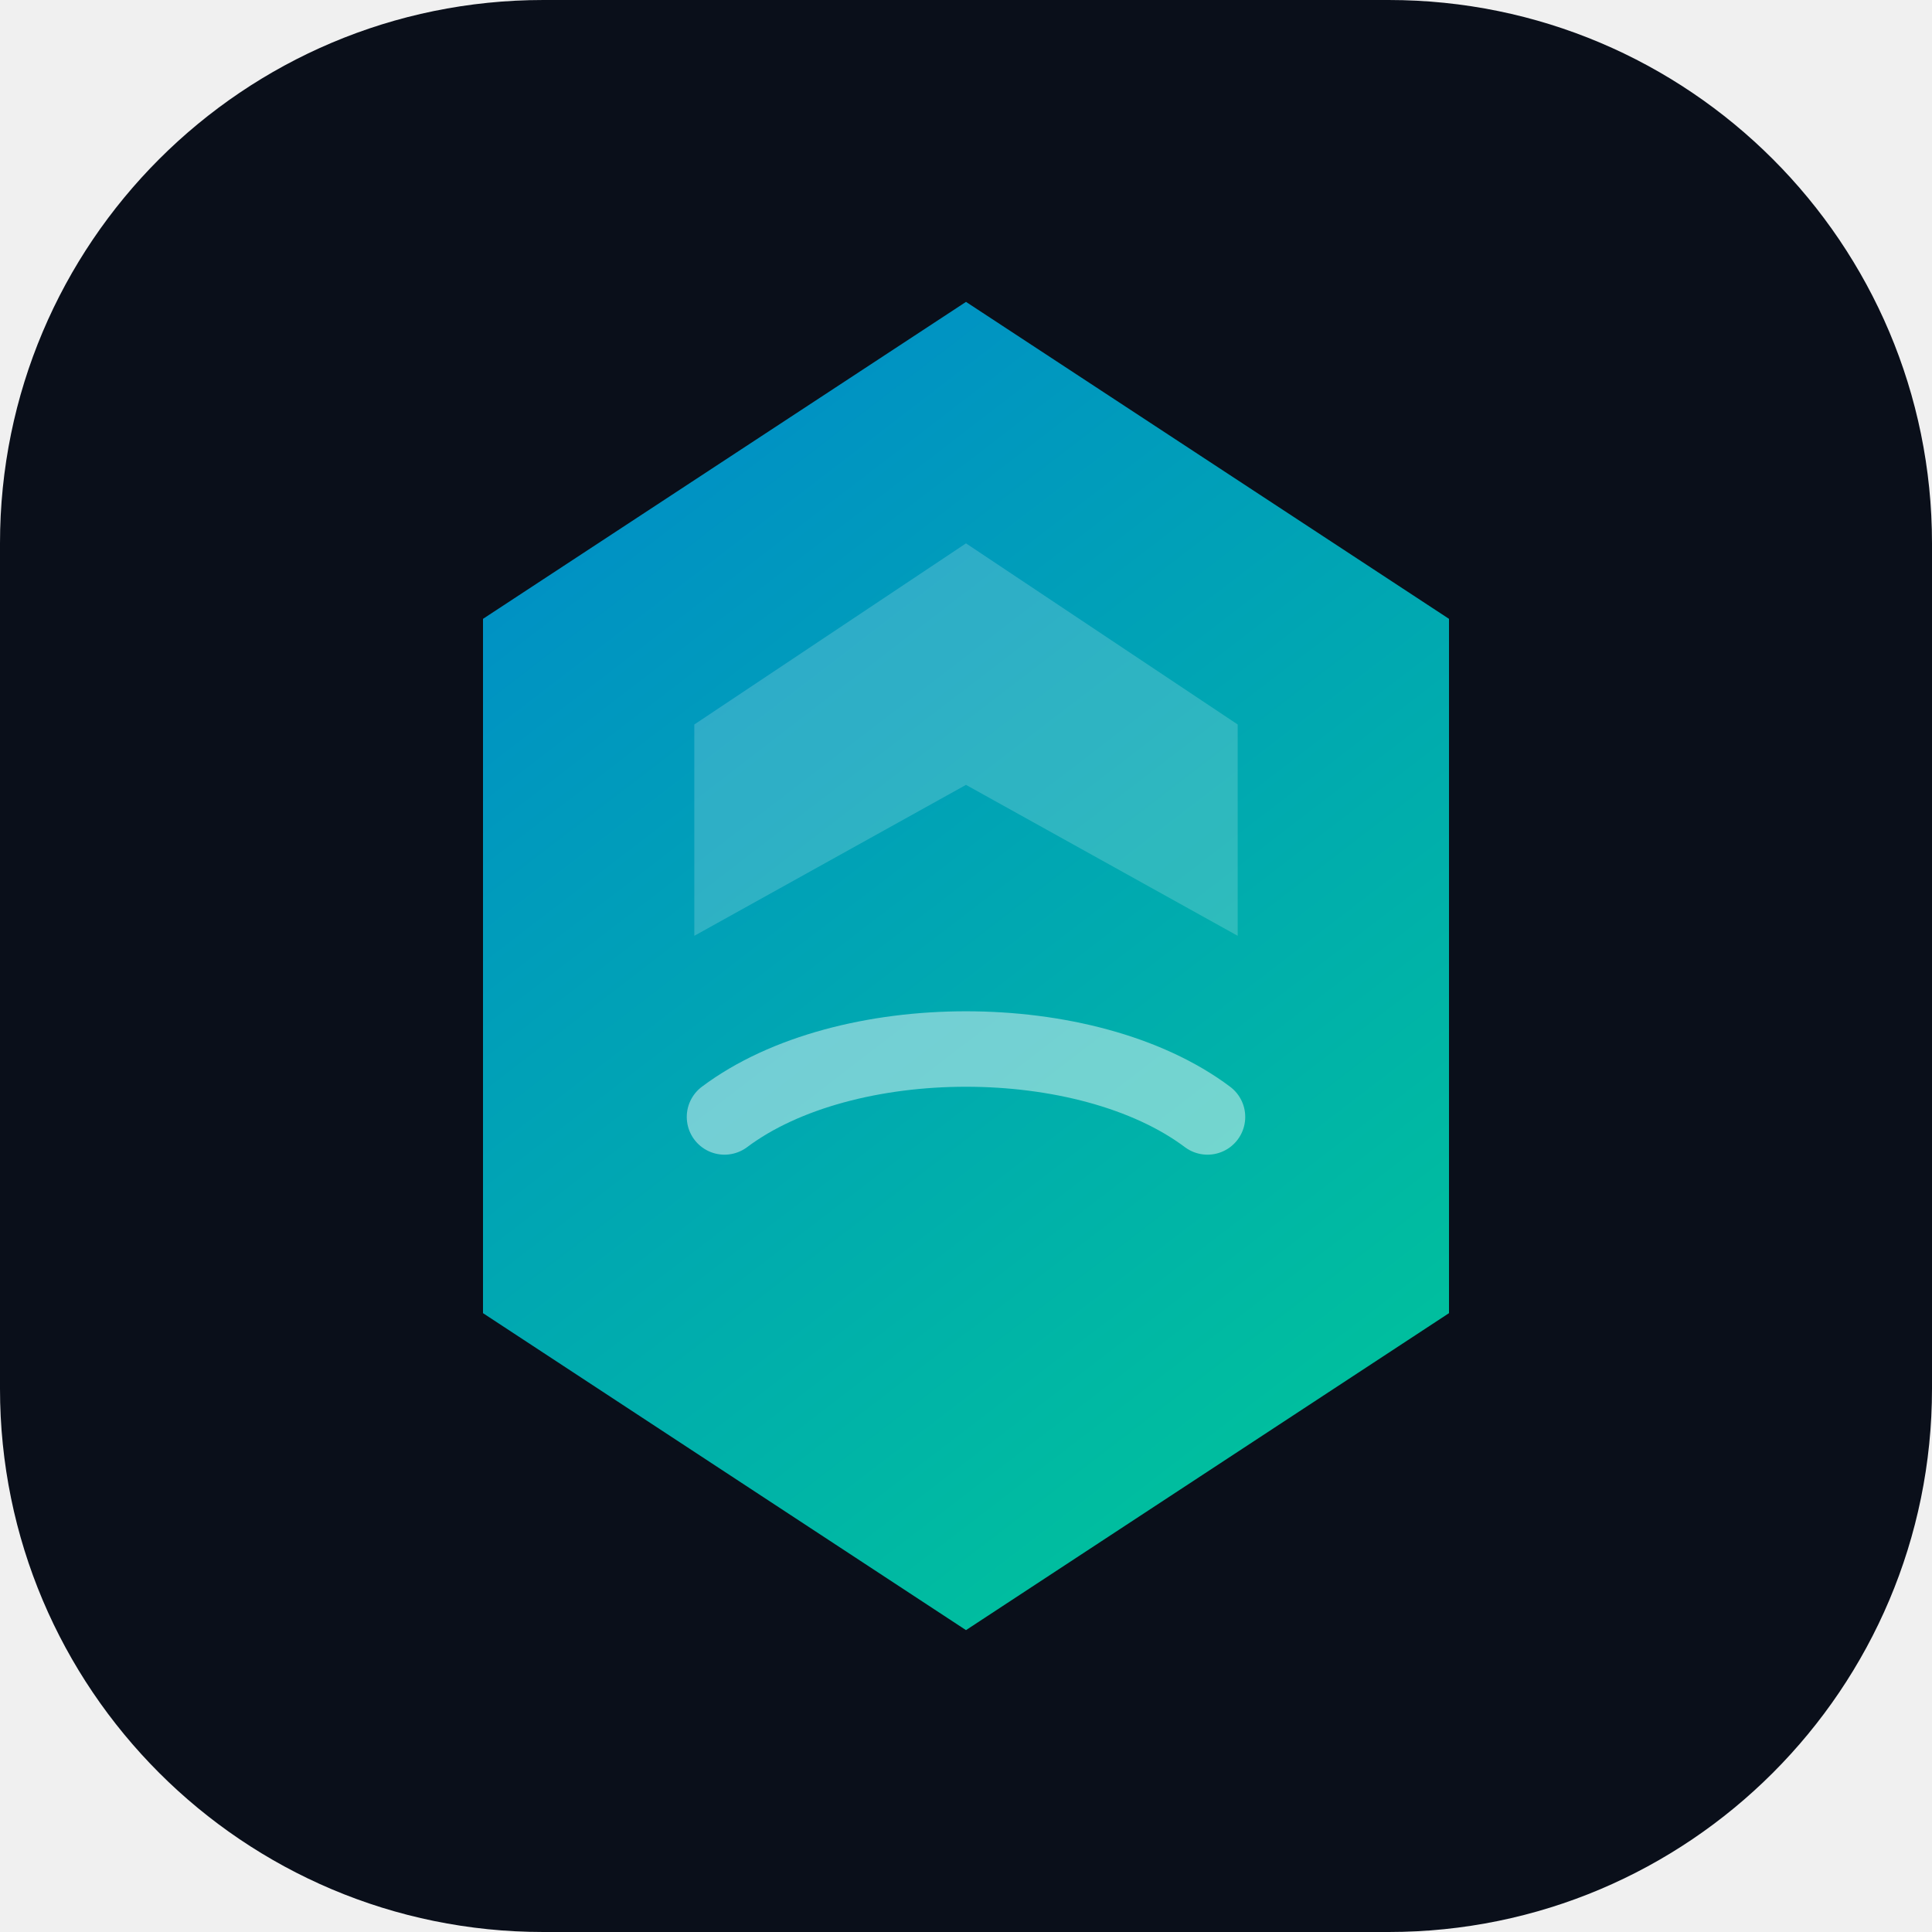
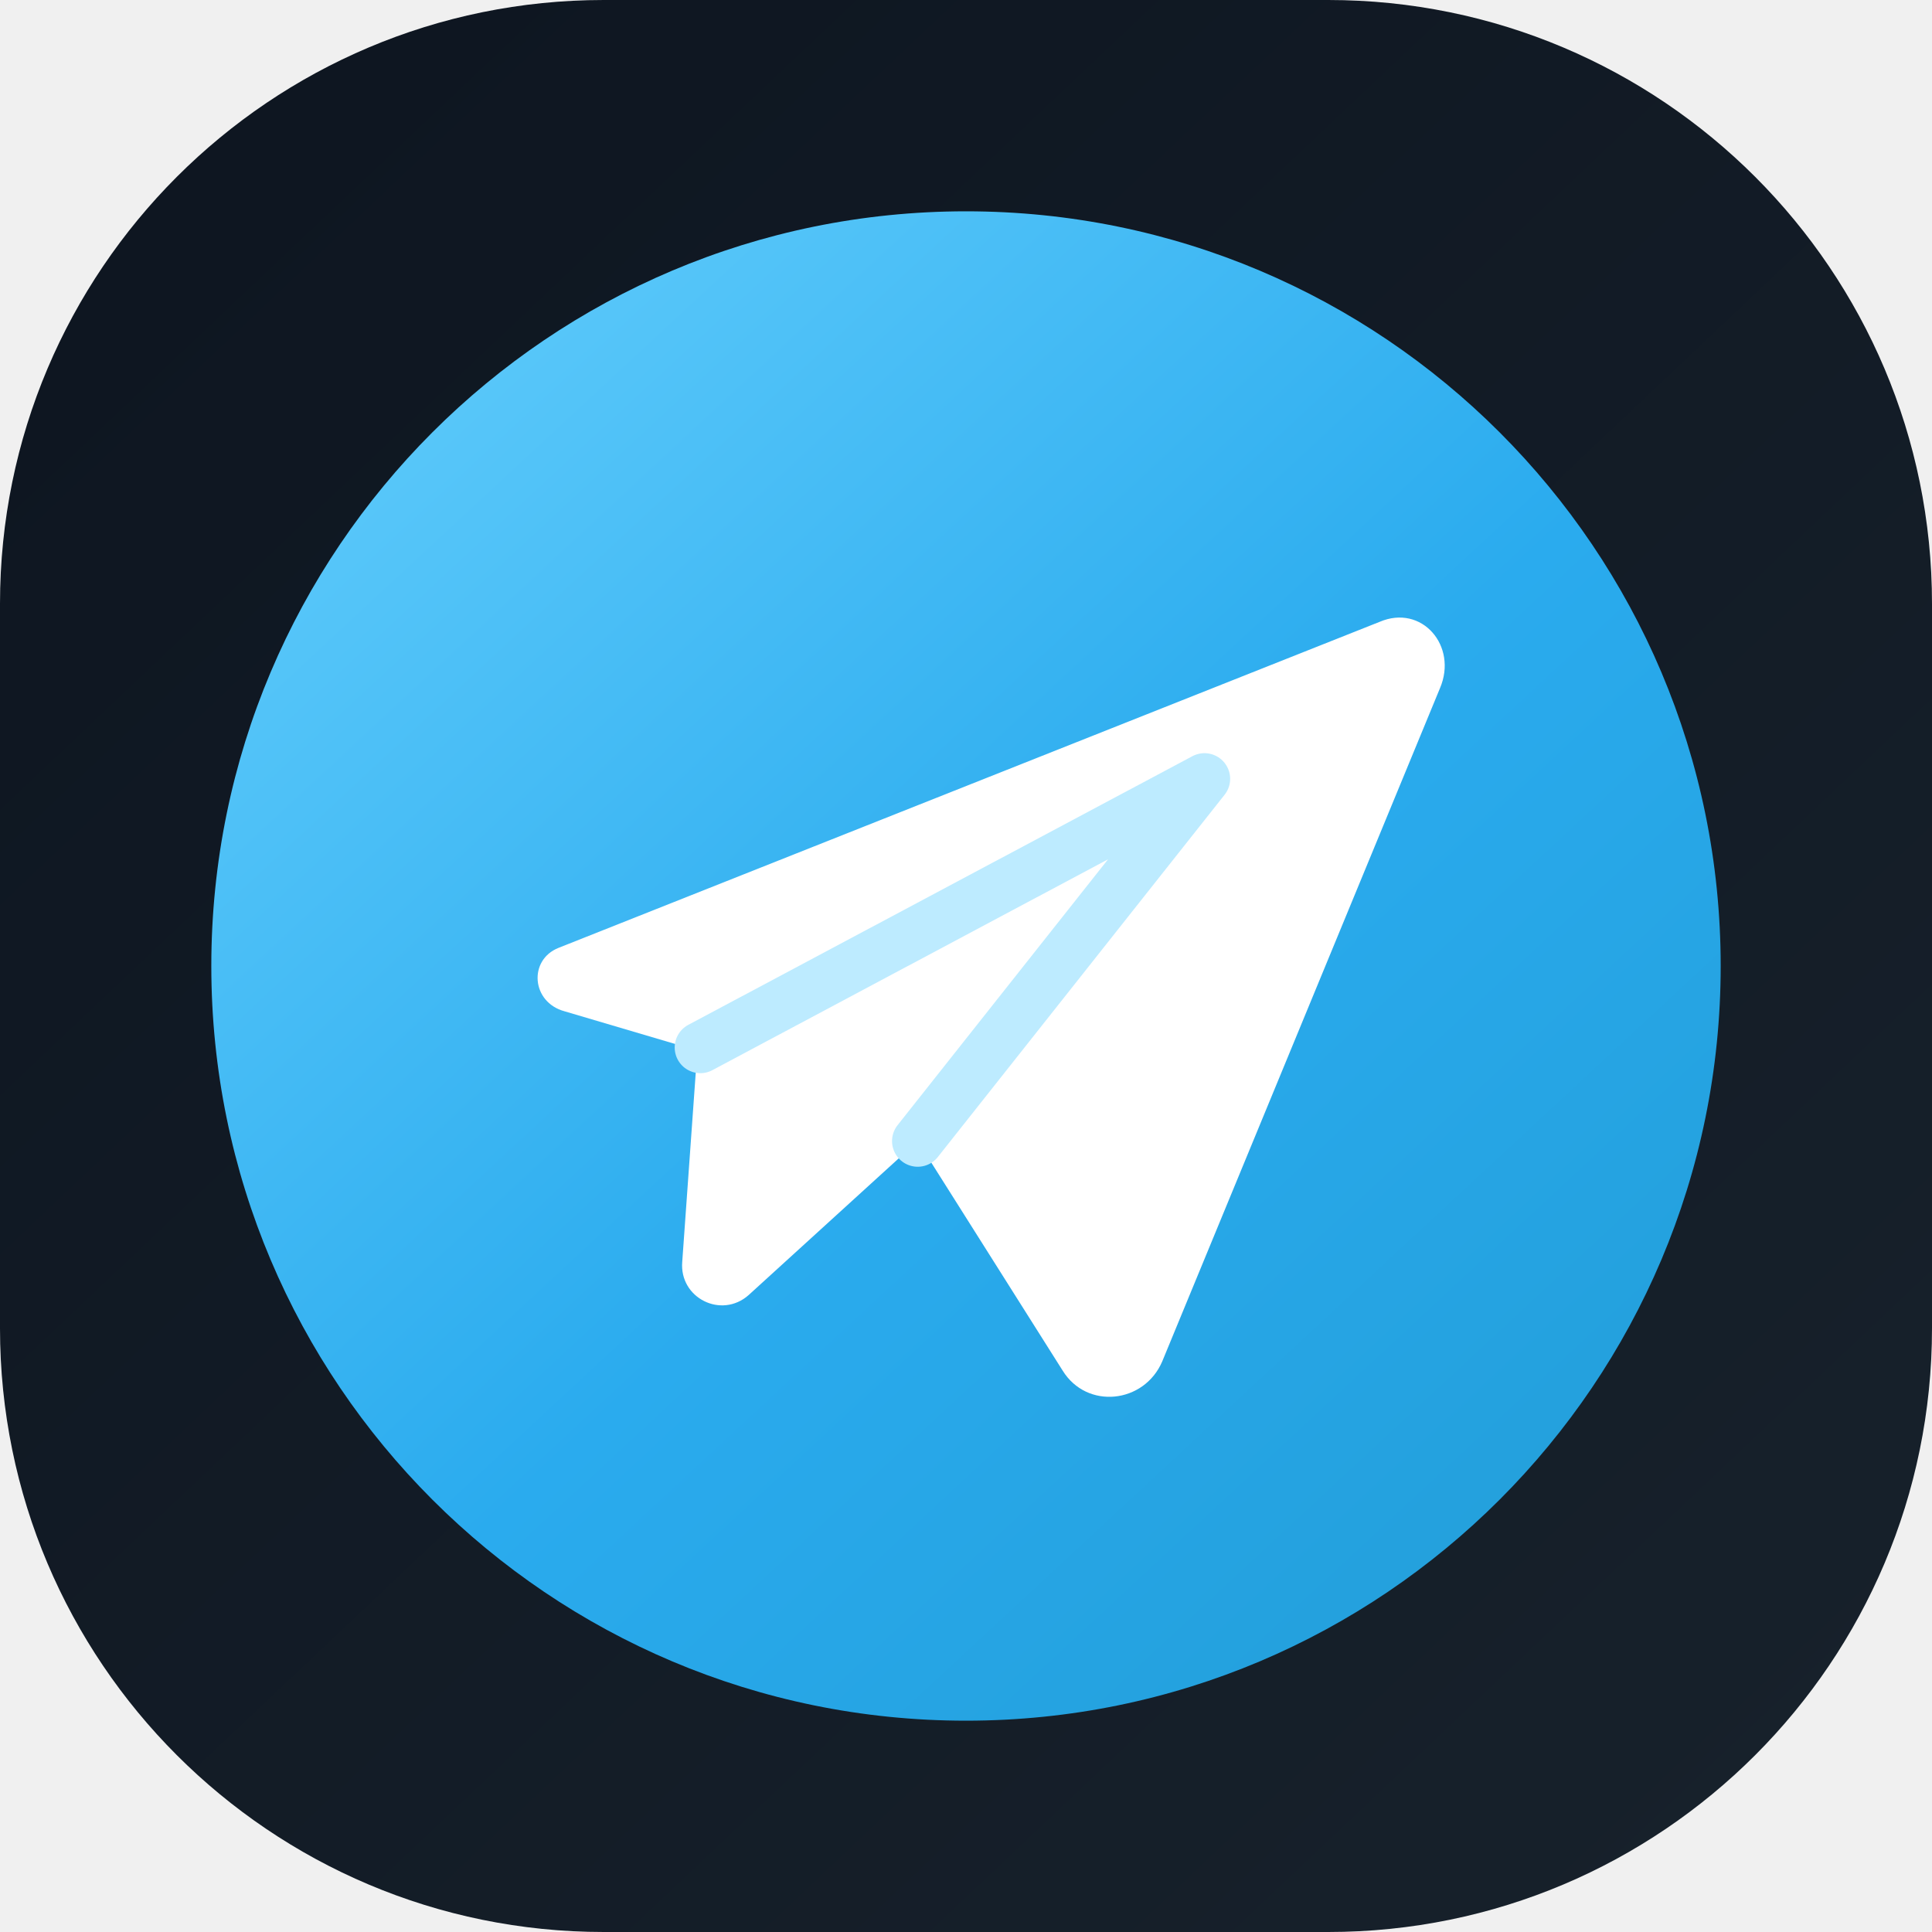
<svg xmlns="http://www.w3.org/2000/svg" width="64" height="64" viewBox="0 0 64 64" fill="none">
-   <rect width="64" height="64" rx="18" fill="#0A0F1A" />
-   <path d="M32 10L16 20.5V43.5L32 54L48 43.5V20.5L32 10Z" fill="url(#grad)" />
-   <path d="M32 18L23 24V31L32 26L41 31V24L32 18Z" fill="white" fill-opacity="0.18" />
-   <path d="M24 37C28 34 36 34 40 37" stroke="white" stroke-opacity="0.45" stroke-width="2.5" stroke-linecap="round" />
+   <rect width="64" height="64" rx="20" fill="url(#bg)" />
+   <circle cx="32" cy="32" r="25" fill="url(#circle)" />
+   <path d="M18.5 31.4L45.7 20.6C47.1 20 48.3 21.4 47.7 22.8L38.5 45.1C37.9 46.5 36 46.7 35.2 45.4L30.4 37.8L24.8 42.9C23.9 43.7 22.5 43 22.6 41.8L23.1 34.8L18.7 33.5C17.6 33.2 17.5 31.8 18.5 31.4Z" fill="white" />
+   <path d="M23.2 34.7L39.9 25.8L30.4 37.8" stroke="#BDEBFF" stroke-width="1.7" stroke-linecap="round" stroke-linejoin="round" />
  <defs>
-     <linearGradient id="grad" x1="16" y1="10" x2="49" y2="53" gradientUnits="userSpaceOnUse">
-       <stop stop-color="#0088CC" />
-       <stop offset="1" stop-color="#00C896" />
+     <linearGradient id="bg" x1="7" y1="6" x2="59" y2="61" gradientUnits="userSpaceOnUse">
+       <stop stop-color="#0E1621" />
+       <stop offset="1" stop-color="#17212B" />
+     </linearGradient>
+     <linearGradient id="circle" x1="14" y1="12" x2="53" y2="54" gradientUnits="userSpaceOnUse">
+       <stop stop-color="#5AC8FA" />
+       <stop offset="0.52" stop-color="#2AABEE" />
+       <stop offset="1" stop-color="#229ED9" />
    </linearGradient>
  </defs>
</svg>
